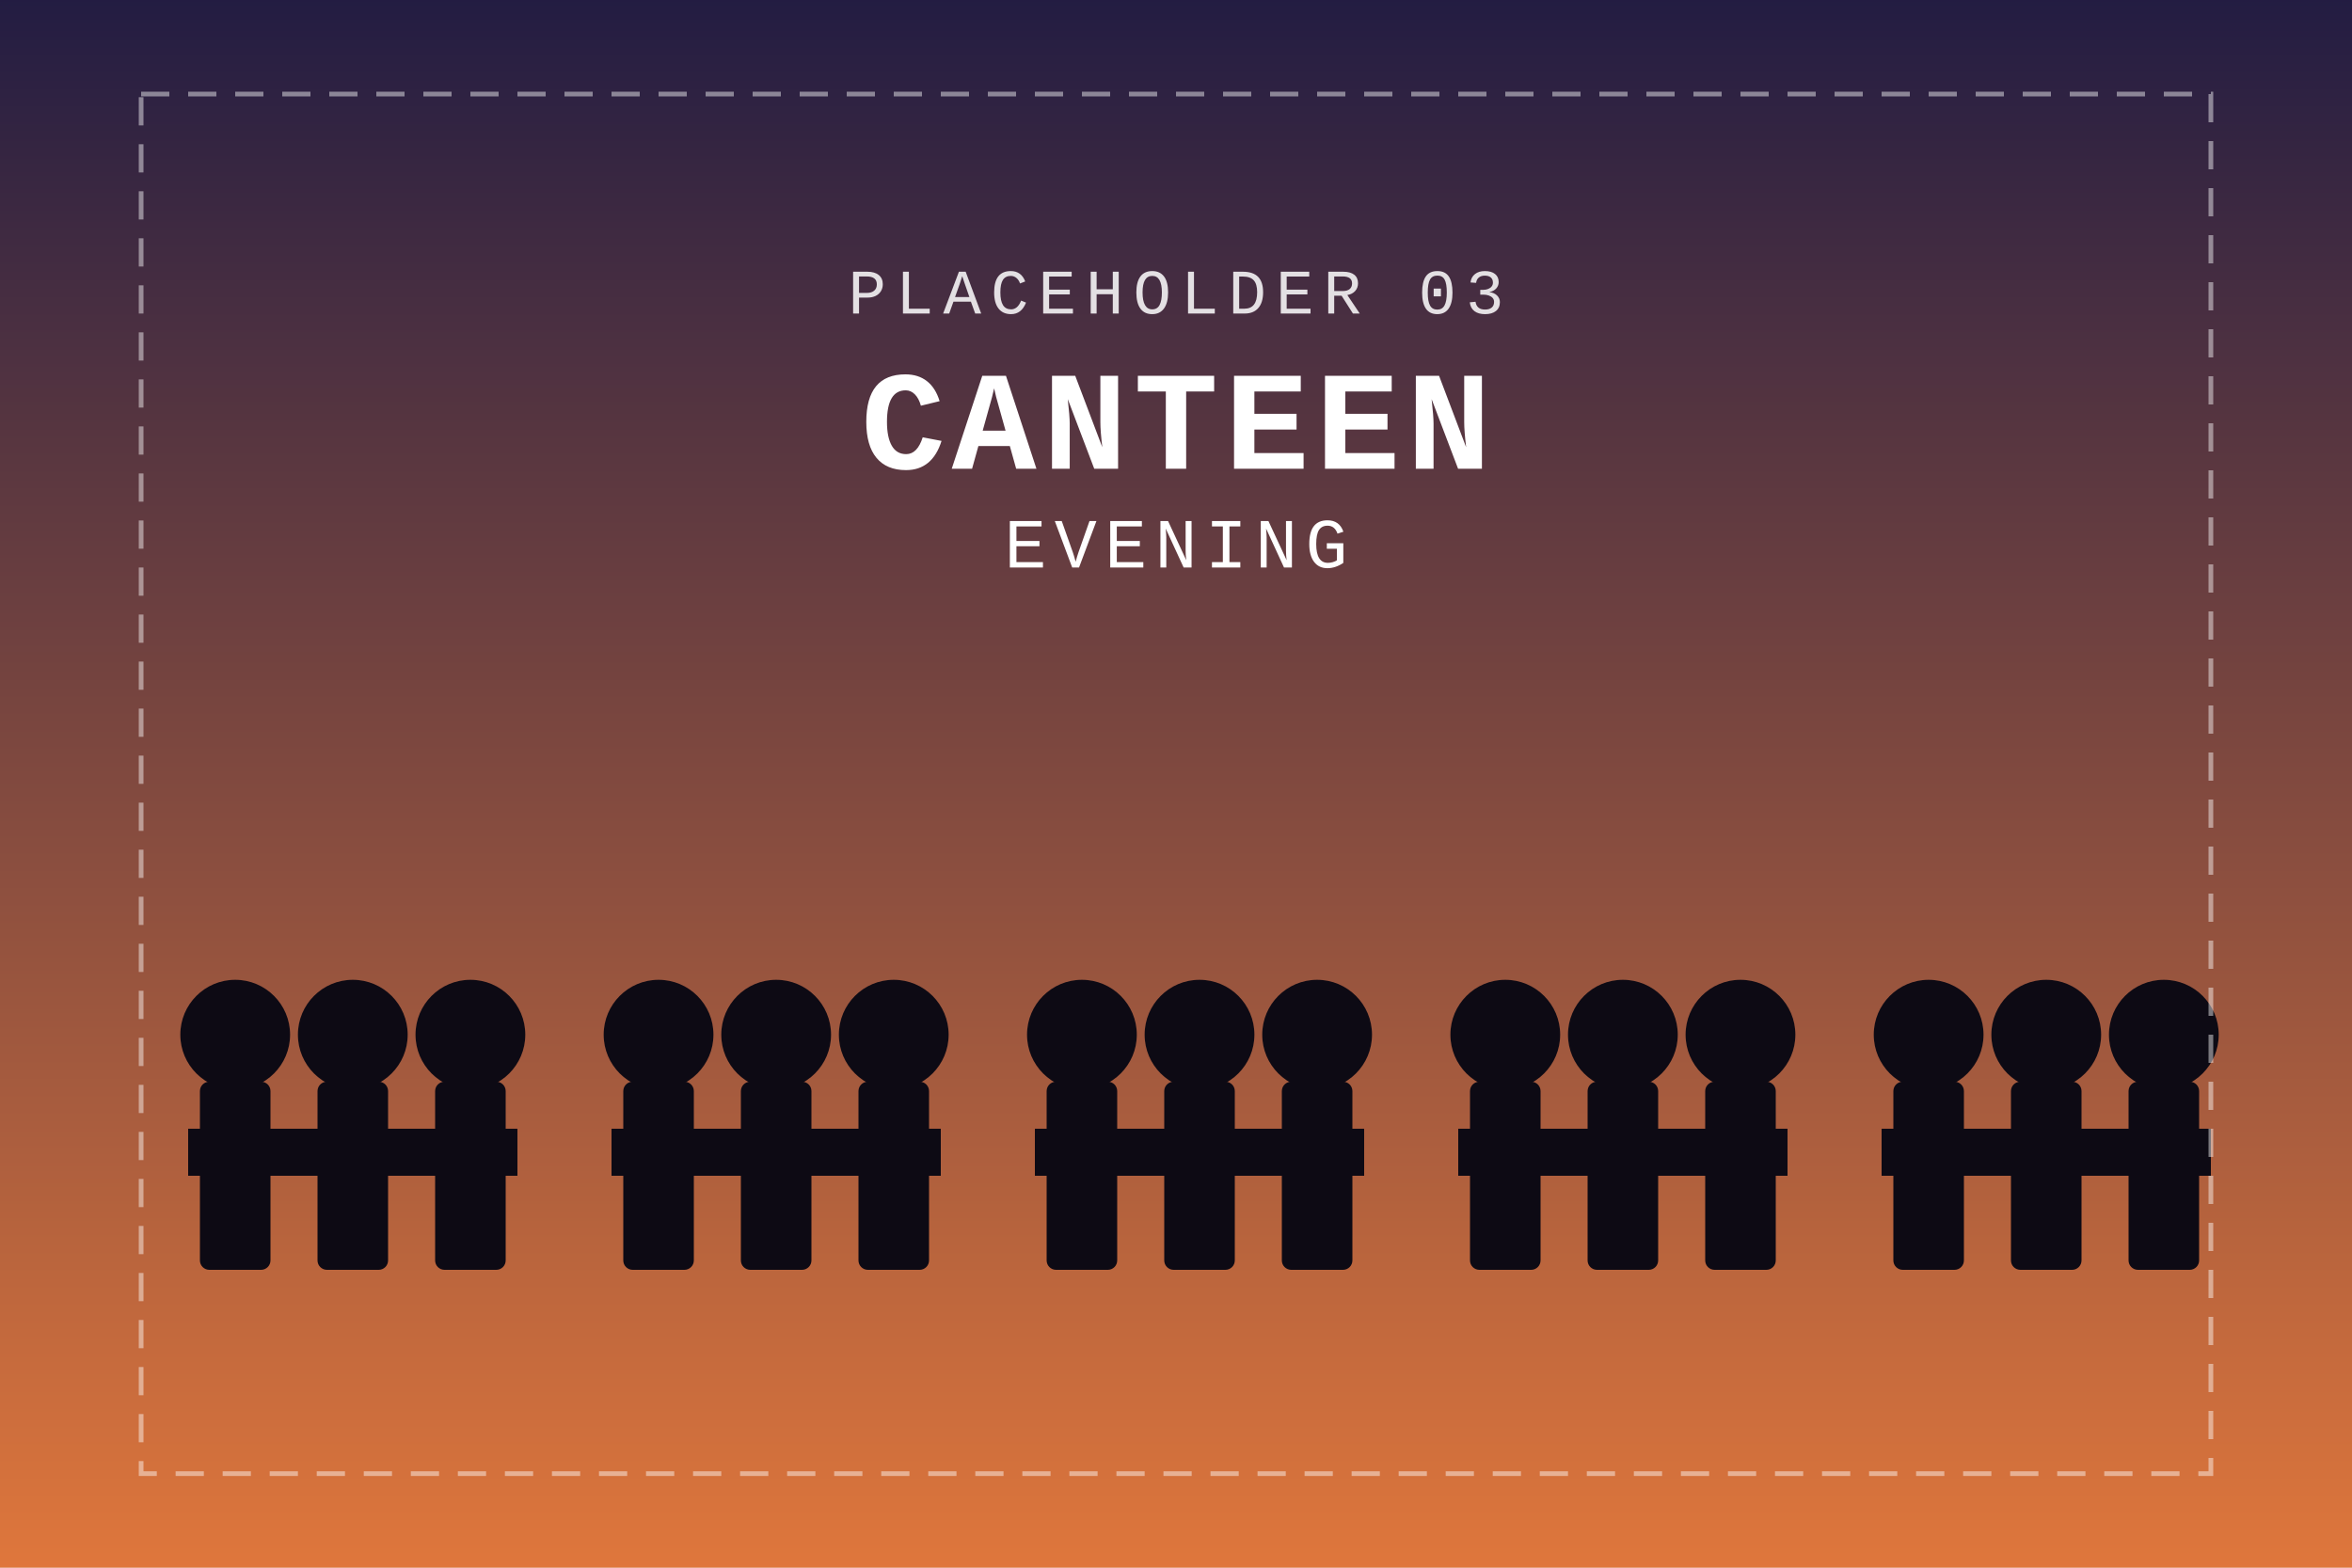
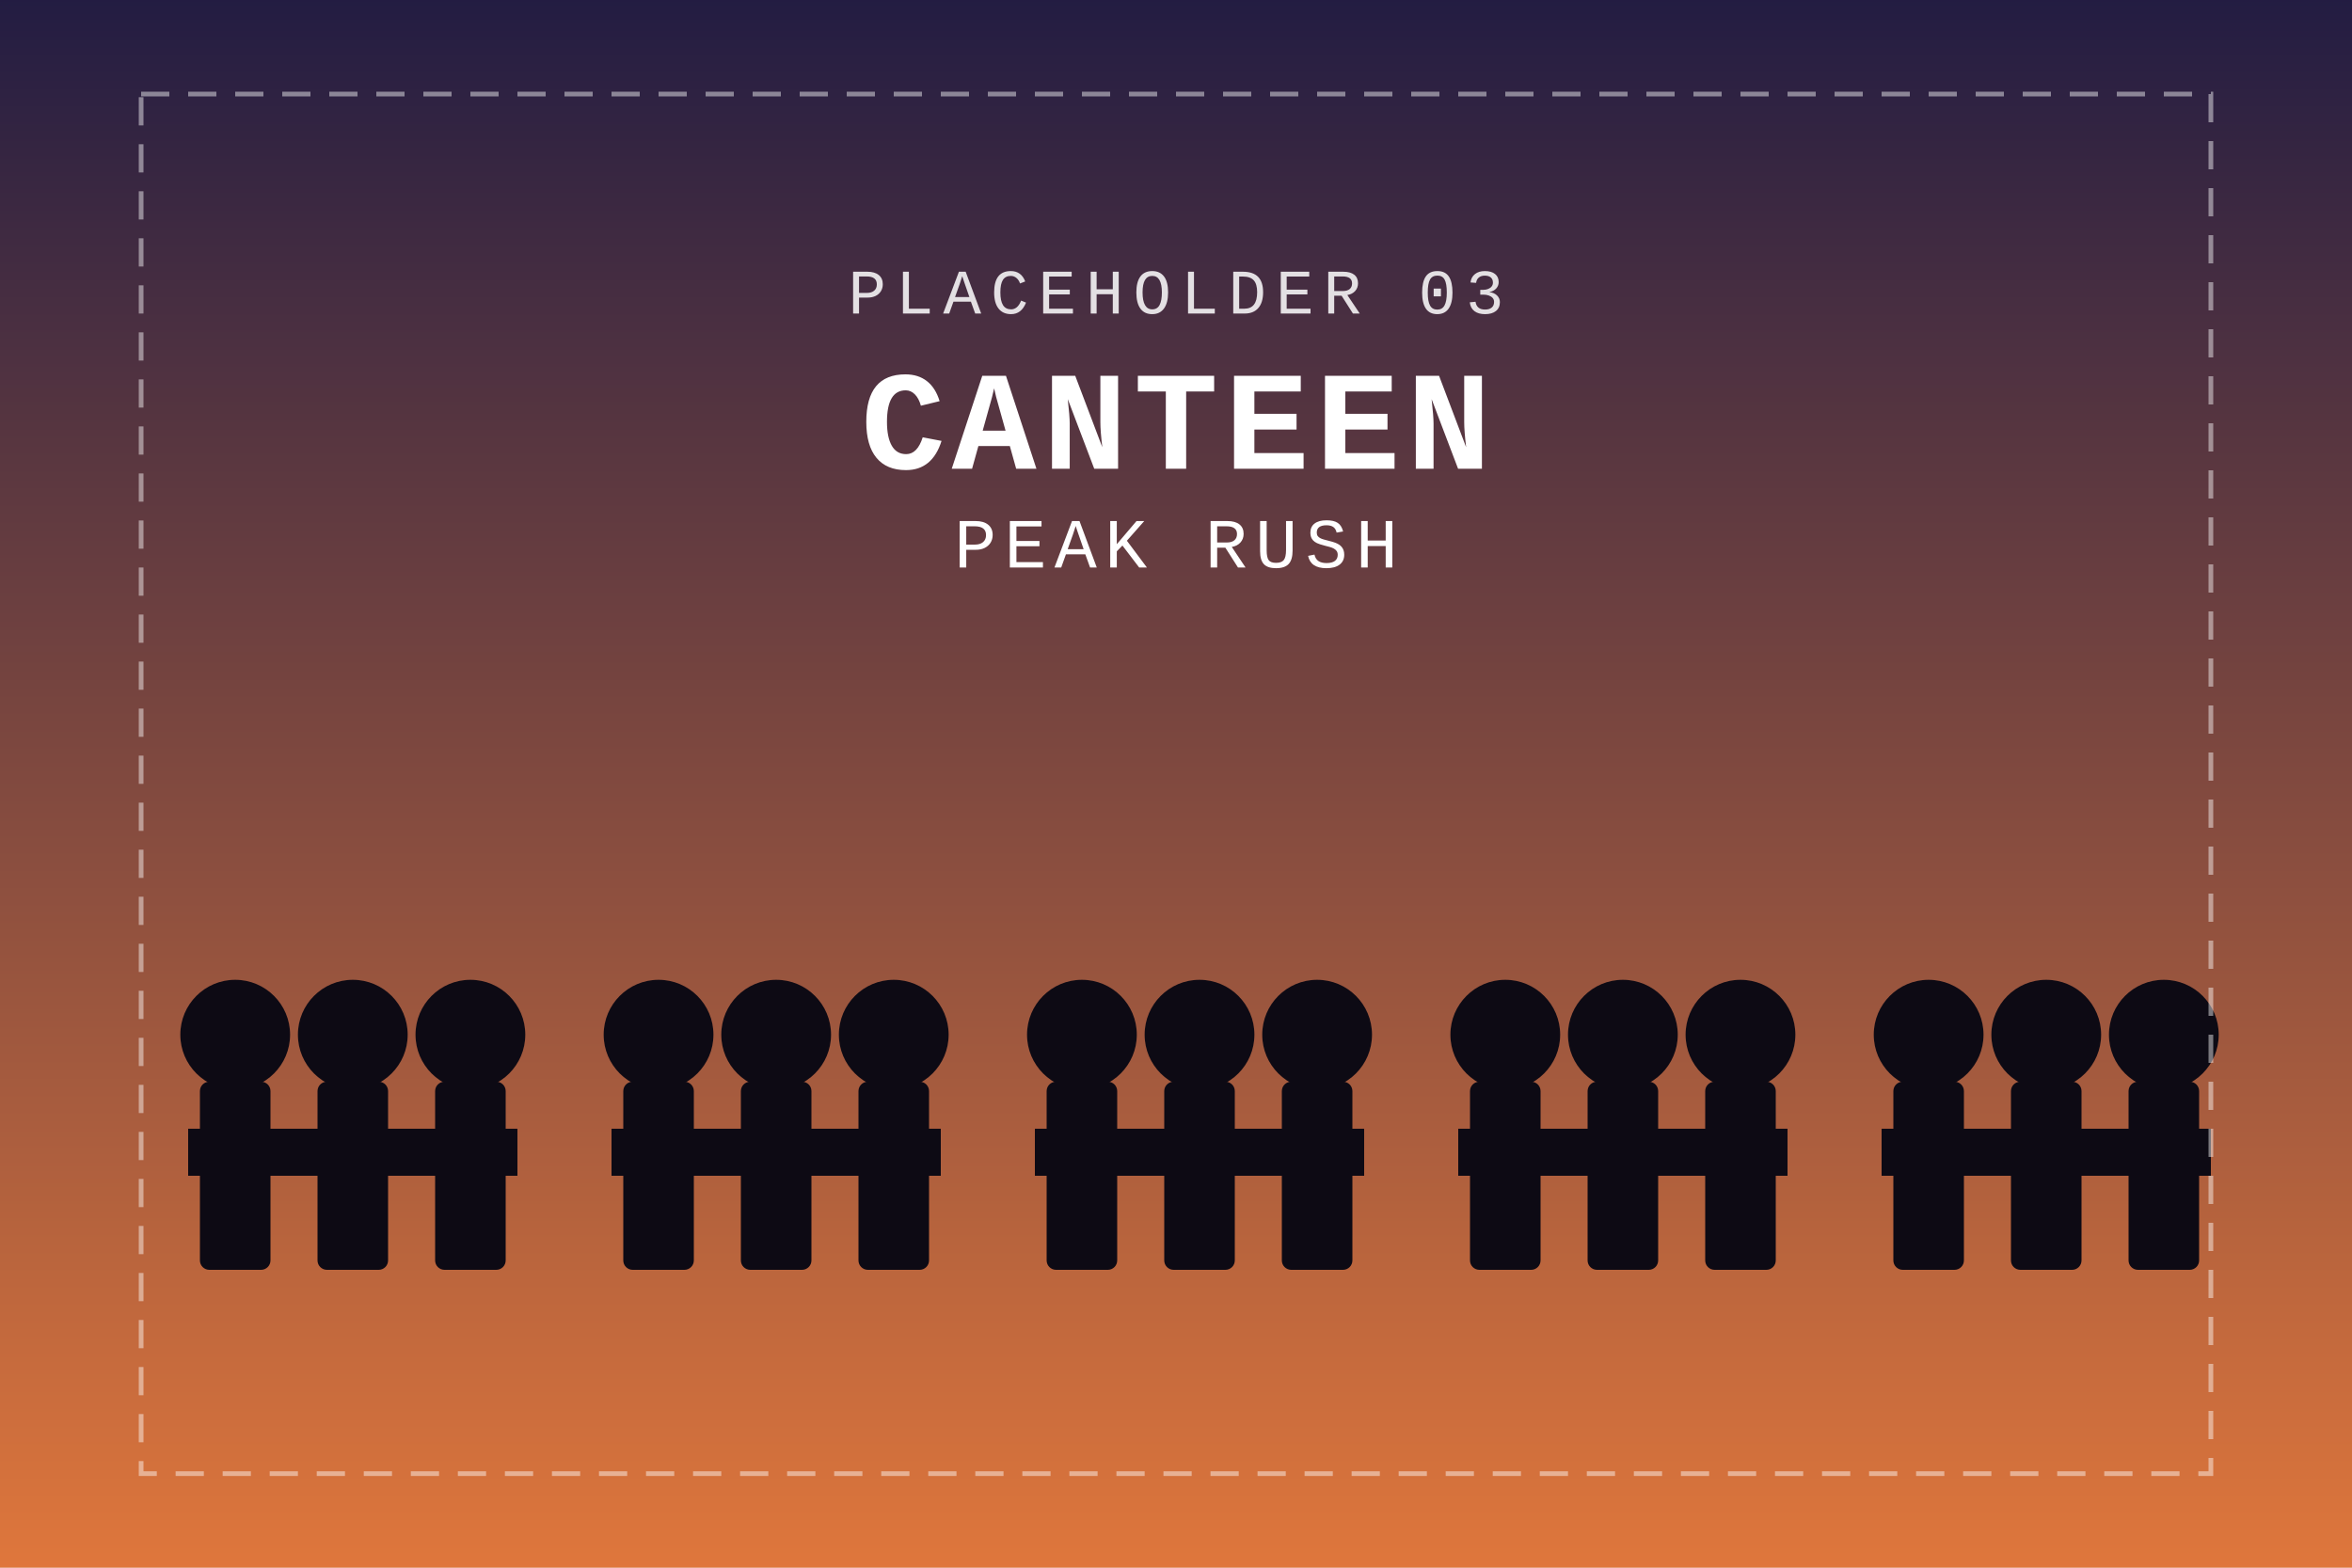
<svg xmlns="http://www.w3.org/2000/svg" width="1500" height="1000" viewBox="0 0 1500 1000">
  <defs>
    <linearGradient id="sky" x1="0" y1="0" x2="0" y2="1">
      <stop offset="0" stop-color="#221c42" />
      <stop offset="1" stop-color="#e0773c" />
    </linearGradient>
  </defs>
  <rect width="1500" height="1000" fill="url(#sky)" />
  <rect x="120.0" y="720.0" width="210" height="30.0" fill="#0d0a14" />
  <circle cx="150.0" cy="660.0" r="35.0" fill="#0d0a14" />
  <rect x="127.5" y="690.0" width="45.0" height="120.0" rx="6" fill="#0d0a14" />
  <circle cx="225.0" cy="660.0" r="35.0" fill="#0d0a14" />
  <rect x="202.5" y="690.0" width="45.0" height="120.0" rx="6" fill="#0d0a14" />
  <circle cx="300.0" cy="660.0" r="35.0" fill="#0d0a14" />
  <rect x="277.5" y="690.0" width="45.0" height="120.0" rx="6" fill="#0d0a14" />
  <rect x="390.0" y="720.0" width="210" height="30.0" fill="#0d0a14" />
  <circle cx="420.0" cy="660.0" r="35.0" fill="#0d0a14" />
  <rect x="397.5" y="690.0" width="45.0" height="120.0" rx="6" fill="#0d0a14" />
  <circle cx="495.0" cy="660.0" r="35.0" fill="#0d0a14" />
  <rect x="472.5" y="690.0" width="45.0" height="120.0" rx="6" fill="#0d0a14" />
  <circle cx="570.0" cy="660.0" r="35.0" fill="#0d0a14" />
  <rect x="547.5" y="690.0" width="45.0" height="120.0" rx="6" fill="#0d0a14" />
  <rect x="660.0" y="720.0" width="210" height="30.0" fill="#0d0a14" />
  <circle cx="690.0" cy="660.0" r="35.0" fill="#0d0a14" />
  <rect x="667.5" y="690.0" width="45.0" height="120.0" rx="6" fill="#0d0a14" />
  <circle cx="765.0" cy="660.0" r="35.0" fill="#0d0a14" />
  <rect x="742.5" y="690.0" width="45.0" height="120.0" rx="6" fill="#0d0a14" />
  <circle cx="840.0" cy="660.0" r="35.0" fill="#0d0a14" />
  <rect x="817.5" y="690.0" width="45.0" height="120.0" rx="6" fill="#0d0a14" />
  <rect x="930.0" y="720.0" width="210" height="30.0" fill="#0d0a14" />
  <circle cx="960.0" cy="660.0" r="35.0" fill="#0d0a14" />
  <rect x="937.5" y="690.0" width="45.0" height="120.0" rx="6" fill="#0d0a14" />
  <circle cx="1035.0" cy="660.0" r="35.0" fill="#0d0a14" />
  <rect x="1012.5" y="690.0" width="45.0" height="120.0" rx="6" fill="#0d0a14" />
  <circle cx="1110.0" cy="660.0" r="35.0" fill="#0d0a14" />
  <rect x="1087.5" y="690.0" width="45.0" height="120.0" rx="6" fill="#0d0a14" />
  <rect x="1200.0" y="720.0" width="210" height="30.0" fill="#0d0a14" />
  <circle cx="1230.0" cy="660.0" r="35.0" fill="#0d0a14" />
  <rect x="1207.5" y="690.0" width="45.0" height="120.0" rx="6" fill="#0d0a14" />
  <circle cx="1305.0" cy="660.0" r="35.0" fill="#0d0a14" />
  <rect x="1282.5" y="690.0" width="45.0" height="120.0" rx="6" fill="#0d0a14" />
  <circle cx="1380.0" cy="660.0" r="35.0" fill="#0d0a14" />
  <rect x="1357.5" y="690.0" width="45.0" height="120.0" rx="6" fill="#0d0a14" />
  <rect x="90.0" y="60.0" width="1320.0" height="880.0" fill="none" stroke="#fff" stroke-opacity=".45" stroke-width="3" stroke-dasharray="18 12" />
  <g font-family="Courier New, monospace" fill="#fff" text-anchor="middle">
    <text x="750.0" y="200.0" font-size="40.5" letter-spacing="6" opacity=".85">PLACEHOLDER 03</text>
    <text x="750.0" y="299.0" font-size="90.0" font-weight="700" letter-spacing="4">CANTEEN</text>
-     <text x="750.0" y="362.0" font-size="45.0" letter-spacing="5">EVENING</text>
+     <text x="750.0" y="362.0" font-size="45.0" letter-spacing="5">PEAK RUSH</text>
  </g>
</svg>
